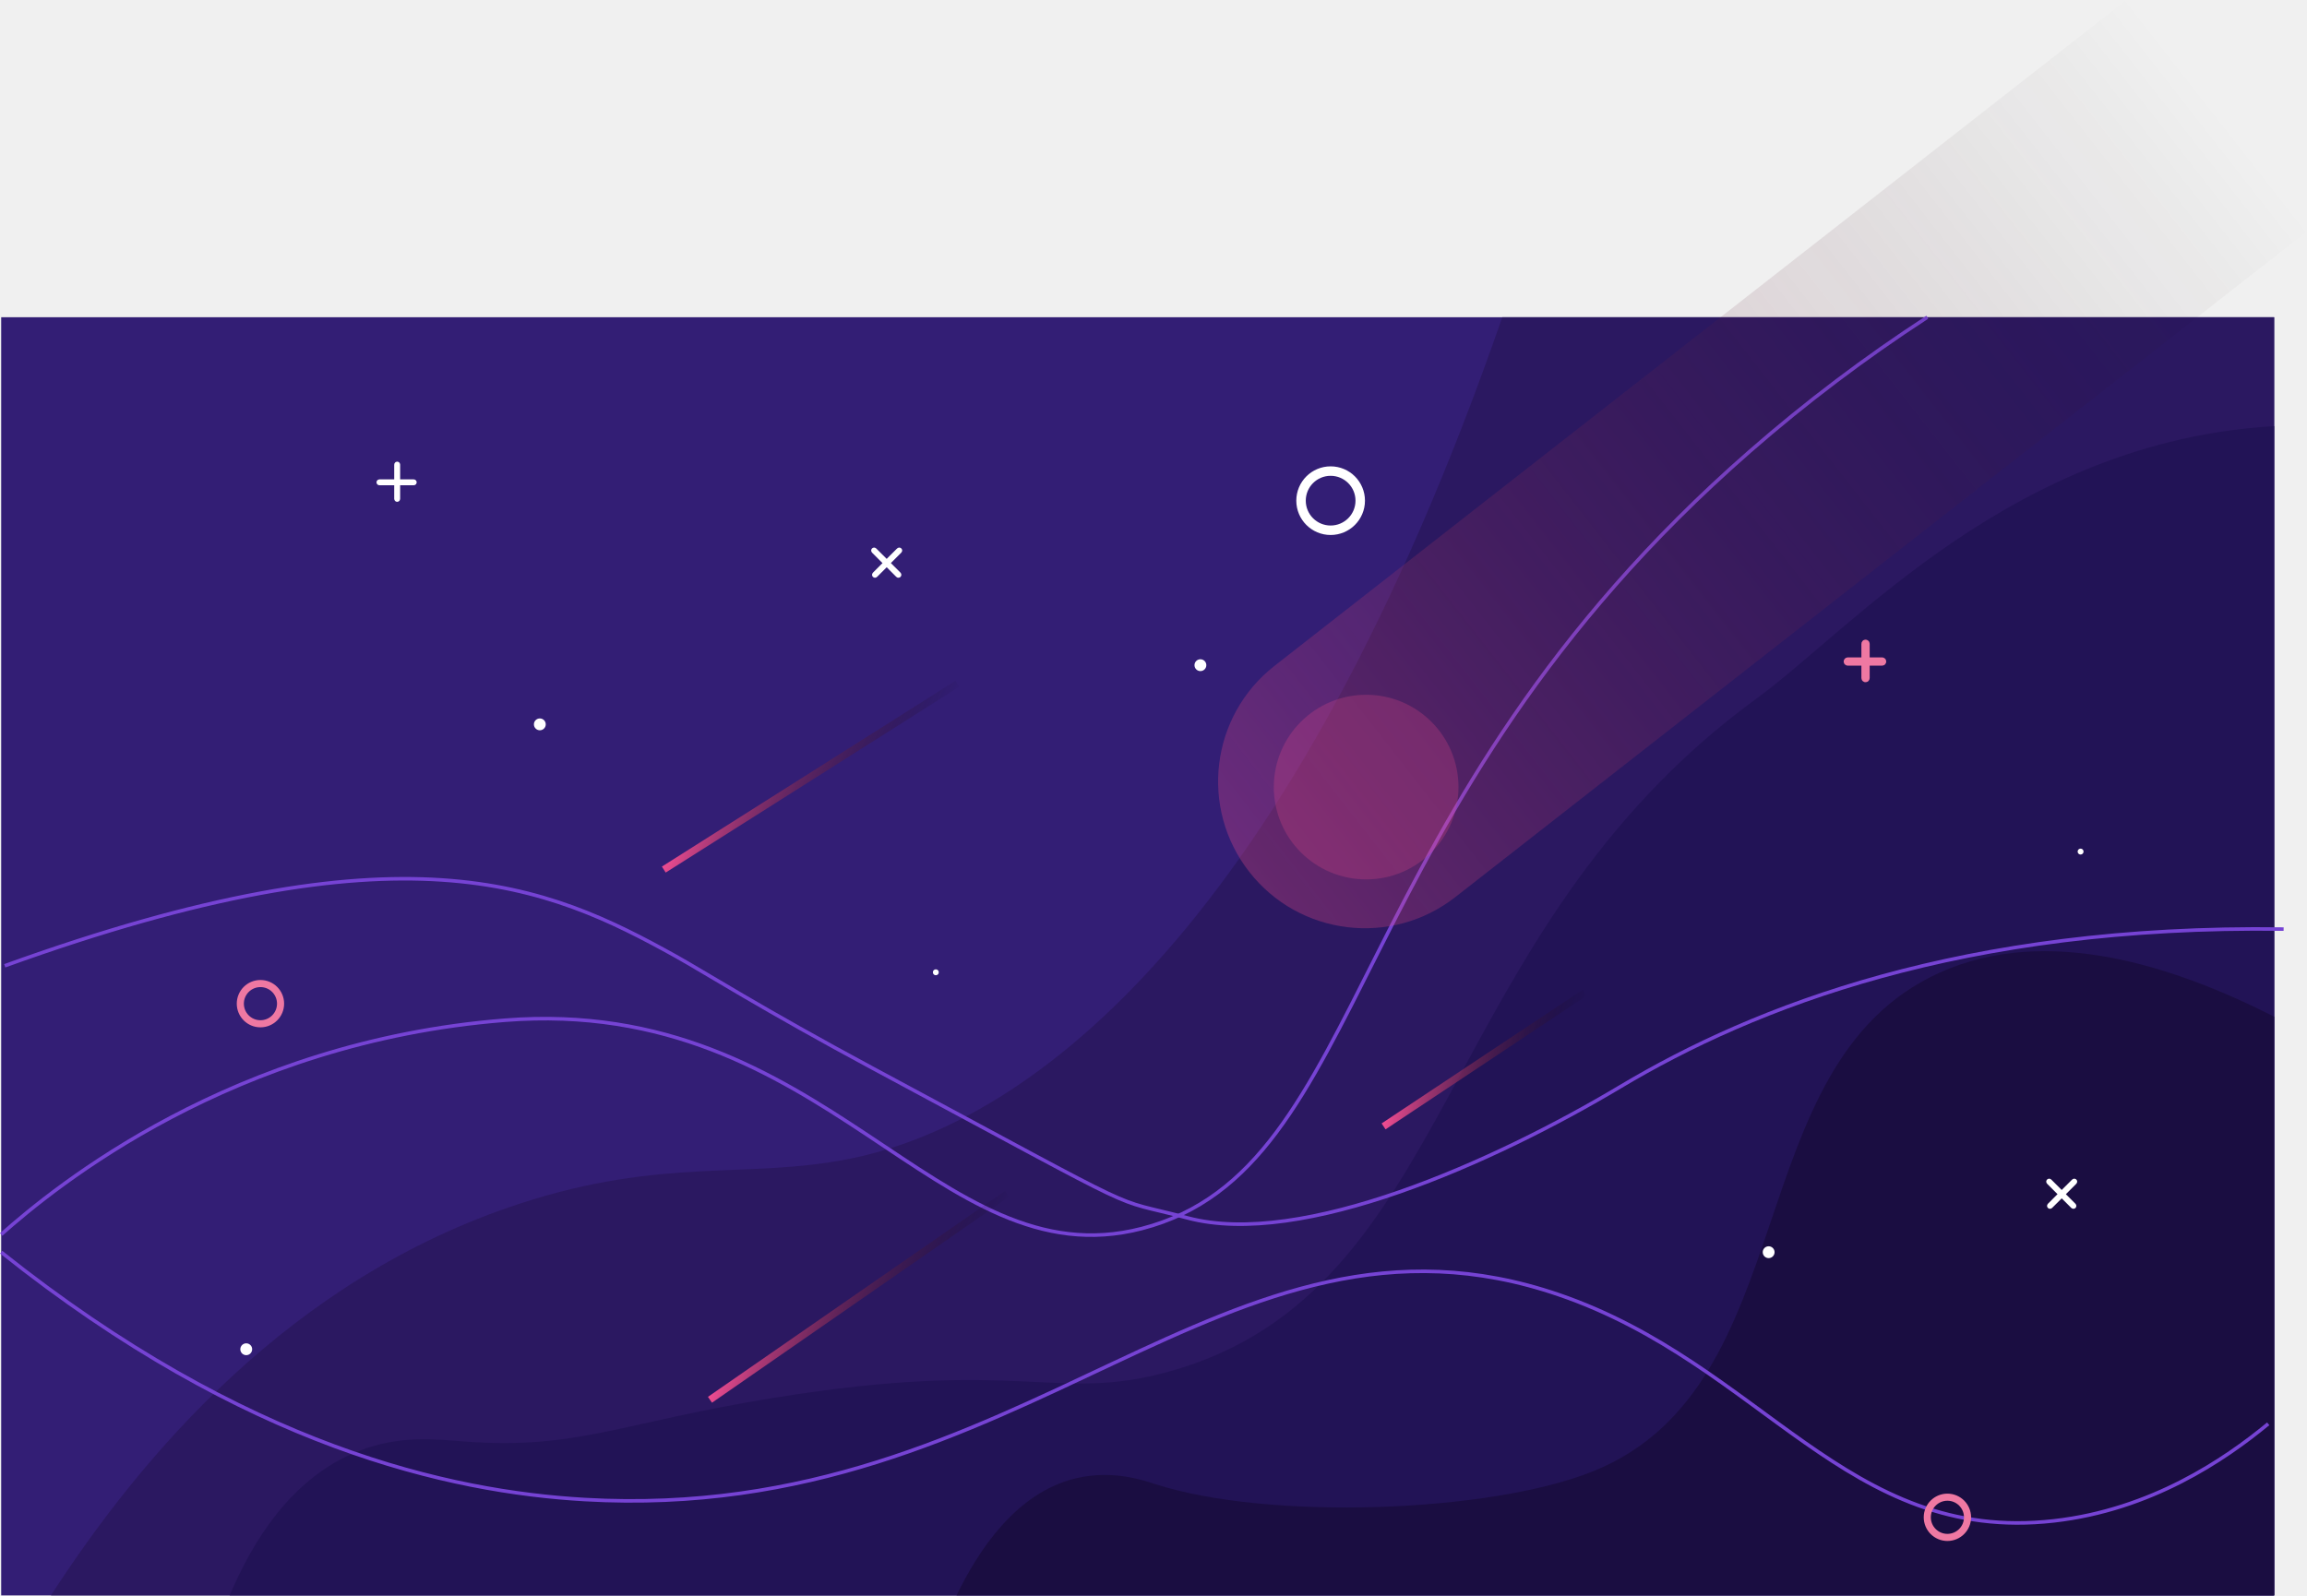
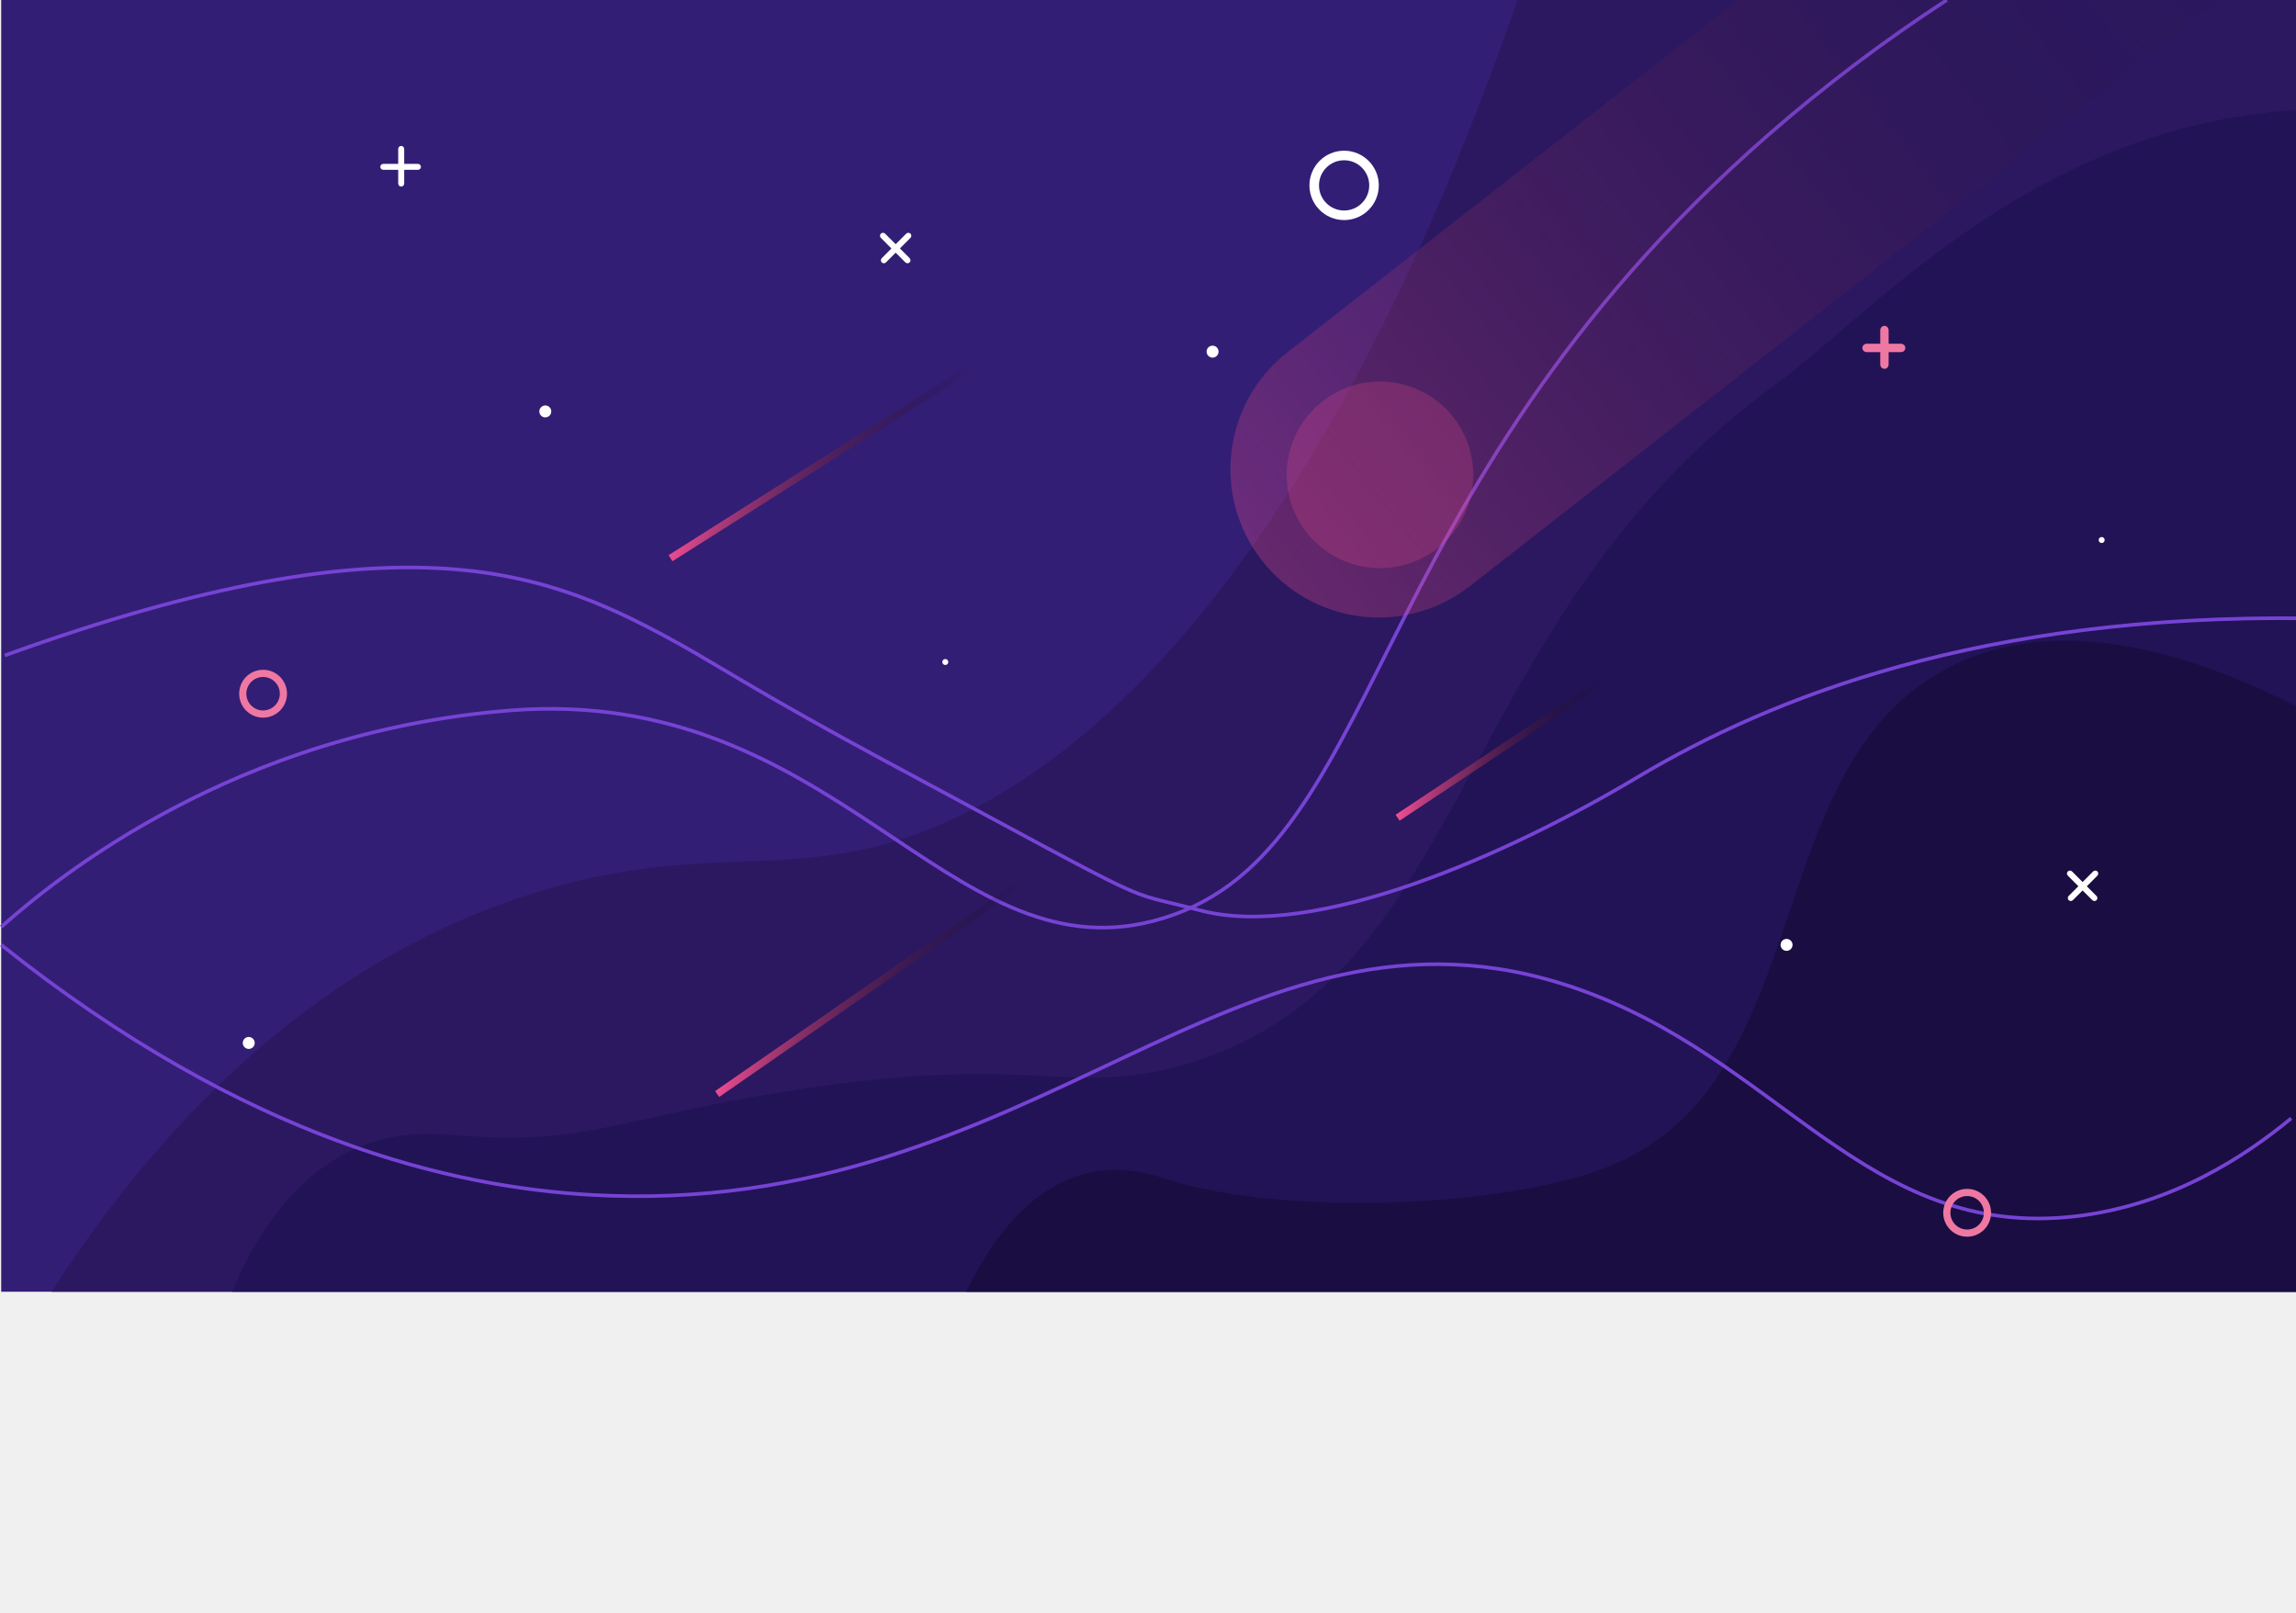
- <svg xmlns="http://www.w3.org/2000/svg" xmlns:xlink="http://www.w3.org/1999/xlink" viewBox="0 0 1948.75 1348.04">
+ <svg xmlns="http://www.w3.org/2000/svg" xmlns:xlink="http://www.w3.org/1999/xlink" viewBox="0 268.04 1920 1348.04">
  <defs>
    <style>.cls-1{fill:#331e75;}.cls-2{fill:#2b1861;}.cls-3{fill:#221356;}.cls-4{fill:#1a0d41;}.cls-5,.cls-6,.cls-7,.cls-8{fill:none;}.cls-5{stroke:#7643d4;stroke-width:3px;}.cls-10,.cls-11,.cls-5,.cls-6,.cls-7,.cls-8,.cls-9{stroke-miterlimit:10;}.cls-6,.cls-8{stroke:#fff;}.cls-6{stroke-width:8px;}.cls-7{stroke:#ef78a2;}.cls-10,.cls-11,.cls-7,.cls-9{stroke-width:6px;}.cls-8{stroke-width:4px;}.cls-9{fill:url(#linear-gradient);stroke:url(#linear-gradient-2);}.cls-10{fill:url(#linear-gradient-3);stroke:url(#linear-gradient-4);}.cls-11{fill:url(#linear-gradient-5);stroke:url(#linear-gradient-6);}.cls-12{fill:url(#linear-gradient-7);}.cls-13{fill:#ed4c88;opacity:0.24;}.cls-14{fill:#fff;}</style>
    <linearGradient id="linear-gradient" x1="610.53" y1="402.28" x2="755.53" y2="402.28" gradientTransform="matrix(1.3, -0.02, -0.46, 1.16, -16.64, 203.97)" gradientUnits="userSpaceOnUse">
      <stop offset="0" stop-color="#ed4c88" />
      <stop offset="1" stop-opacity="0" />
    </linearGradient>
    <linearGradient id="linear-gradient-2" x1="608.51" y1="402.28" x2="757.55" y2="402.28" gradientTransform="matrix(1.3, -0.02, -0.46, 1.16, -16.64, 203.97)" gradientUnits="userSpaceOnUse">
      <stop offset="0" stop-color="#ed4c91" />
      <stop offset="1" stop-opacity="0" />
    </linearGradient>
    <linearGradient id="linear-gradient-3" x1="105.61" y1="643.19" x2="250.61" y2="643.19" gradientTransform="matrix(1.33, -0.1, -0.44, 1.21, 771.59, 338.97)" xlink:href="#linear-gradient" />
    <linearGradient id="linear-gradient-4" x1="103.59" y1="643.19" x2="252.63" y2="643.19" gradientTransform="matrix(1.33, -0.1, -0.44, 1.21, 771.59, 338.97)" xlink:href="#linear-gradient-2" />
    <linearGradient id="linear-gradient-5" x1="-394.77" y1="153.2" x2="-249.77" y2="153.2" gradientTransform="matrix(1.01, 0.13, -0.17, 1, 1607.13, 784.8)" xlink:href="#linear-gradient" />
    <linearGradient id="linear-gradient-6" x1="-396.79" y1="153.2" x2="-247.75" y2="153.2" gradientTransform="matrix(1.01, 0.13, -0.17, 1, 1607.13, 784.8)" xlink:href="#linear-gradient-2" />
    <linearGradient id="linear-gradient-7" x1="1252.8" y1="322.01" x2="2172.8" y2="322.01" gradientTransform="translate(-468.34 -172.89) scale(1.13 1)" gradientUnits="userSpaceOnUse">
      <stop offset="0" stop-color="#ed4c88" stop-opacity="0.3" />
      <stop offset="1" stop-opacity="0" />
    </linearGradient>
  </defs>
  <g id="Layer_2" data-name="Layer 2">
    <rect class="cls-1" x="1" y="268.04" width="1920" height="1080" />
    <path class="cls-1" d="M1457,857" transform="translate(1 268.04)" />
  </g>
  <g id="Layer_5" data-name="Layer 5">
    <path class="cls-2" d="M42,1080c76.41-118,202.1-267.54,396-331,121.19-39.66,192-20.51,279-38,154-31,372.12-195.64,551-711h652V1080Z" transform="translate(1 268.04)" />
  </g>
  <g id="Layer_4" data-name="Layer 4">
    <path class="cls-3" d="M193,1080c18.59-43.85,51.2-99.36,109-122,35.13-13.76,65.35-9.81,90-8,94.31,6.94,130.2-15.74,261-37,208.74-33.93,237.82,4.24,333-22,245.67-67.71,222.94-369.09,497-569,81.1-59.16,216.37-217,437-230v988Z" transform="translate(1 268.04)" />
  </g>
  <g id="Layer_3" data-name="Layer 3">
    <path class="cls-4" d="M807,1080c18.06-37.13,49.75-86.82,101-99,30.92-7.35,57,1.8,67,5,95.91,30.9,283.32,24.12,370-11,178.84-72.46,121.21-343.46,292-421,91.66-41.61,199.94-5.18,283,37v489Z" transform="translate(1 268.04)" />
  </g>
  <g id="Layer_6" data-name="Layer 6">
    <path class="cls-5" d="M3,548c337.88-122,457.59-68.76,567-8,22.51,12.5,73.38,44.74,167,95,244,131,194,107,265,126,96.56,25.84,259.46-47.39,366-111,112.52-67.18,288.61-136.73,560-133" transform="translate(1 268.04)" />
    <path class="cls-5" d="M0,775c45.93-40.77,195.21-162.82,425.44-181,272.05-21.49,364.61,221,538.12,176,195-50.6,165.61-352.82,513.9-657A1332,1332,0,0,1,1627,0" transform="translate(1 268.04)" />
    <path class="cls-5" d="M0,790C206.5,954.66,379,992.46,493,999c374.53,21.49,539.87-270.07,823-173,171.31,58.73,243.17,210.86,418,191,81.9-9.3,144.12-51.54,181-82" transform="translate(1 268.04)" />
  </g>
  <g id="Layer_7" data-name="Layer 7">
    <circle class="cls-6" cx="1124" cy="423.04" r="25" />
    <circle class="cls-7" cx="220" cy="848.04" r="17" />
    <circle class="cls-7" cx="1645" cy="1282.04" r="17" />
  </g>
  <g id="Layer_8" data-name="Layer 8">
    <path class="cls-8" d="M349,139.5a.5.5,0,0,1-.5.5H335v13.5a.5.5,0,0,1-1,0V140H319.5a.5.5,0,0,1,0-1H334V124.5a.5.5,0,0,1,1,0V139h13.5A.5.5,0,0,1,349,139.5Z" transform="translate(1 268.04)" />
    <path class="cls-8" d="M758.25,218a.48.48,0,0,1-.7,0L748,208.41,738.45,218a.48.48,0,0,1-.7,0,.5.5,0,0,1,0-.71l9.54-9.54L737,197.45a.48.48,0,0,1,0-.7.5.5,0,0,1,.71,0L748,207l10.25-10.25a.5.5,0,0,1,.71,0,.48.48,0,0,1,0,.7l-10.25,10.26,9.54,9.54A.5.5,0,0,1,758.25,218Z" transform="translate(1 268.04)" />
    <path class="cls-8" d="M1750.8,751.21a.5.5,0,0,1-.71,0l-9.54-9.54-9.55,9.54a.5.5,0,0,1-.71,0,.5.5,0,0,1,0-.7l9.55-9.55-10.25-10.25a.5.5,0,0,1,0-.71.48.48,0,0,1,.7,0l10.26,10.25L1750.8,730a.5.5,0,0,1,.71.71L1741.25,741l9.55,9.55A.48.48,0,0,1,1750.8,751.21Z" transform="translate(1 268.04)" />
    <path class="cls-7" d="M1589.34,290.91a.5.5,0,0,1-.5.5h-13.5v13.5a.5.5,0,1,1-1,0v-13.5h-14.5a.5.5,0,0,1,0-1h14.5v-14.5a.5.5,0,0,1,1,0v14.5h13.5A.5.5,0,0,1,1589.34,290.91Z" transform="translate(1 268.04)" />
  </g>
  <g id="Layer_10" data-name="Layer 10">
    <line class="cls-9" x1="560.72" y1="734.74" x2="808.72" y2="577.74" />
    <line class="cls-10" x1="599.72" y1="1182.74" x2="850.72" y2="1008.74" />
    <line class="cls-11" x1="1168.72" y1="951.74" x2="1338.72" y2="838.74" />
    <path class="cls-12" d="M1068.17,25.12h913.28a0,0,0,0,1,0,0v248a0,0,0,0,1,0,0H1068.17a124,124,0,0,1-124-124v0a124,124,0,0,1,124-124Z" transform="translate(219.61 1200.76) rotate(-38.02)" />
    <circle class="cls-13" cx="1154" cy="665.04" r="78" />
  </g>
  <g id="Layer_9" data-name="Layer 9">
    <circle class="cls-14" cx="456" cy="612.04" r="5" />
    <circle class="cls-14" cx="790.5" cy="821.54" r="2.5" />
    <circle class="cls-14" cx="208" cy="1140.04" r="5" />
    <circle class="cls-14" cx="1014" cy="562.04" r="5" />
    <circle class="cls-14" cx="1757.5" cy="719.54" r="2.5" />
    <circle class="cls-14" cx="1494" cy="1058.04" r="5" />
  </g>
</svg>
